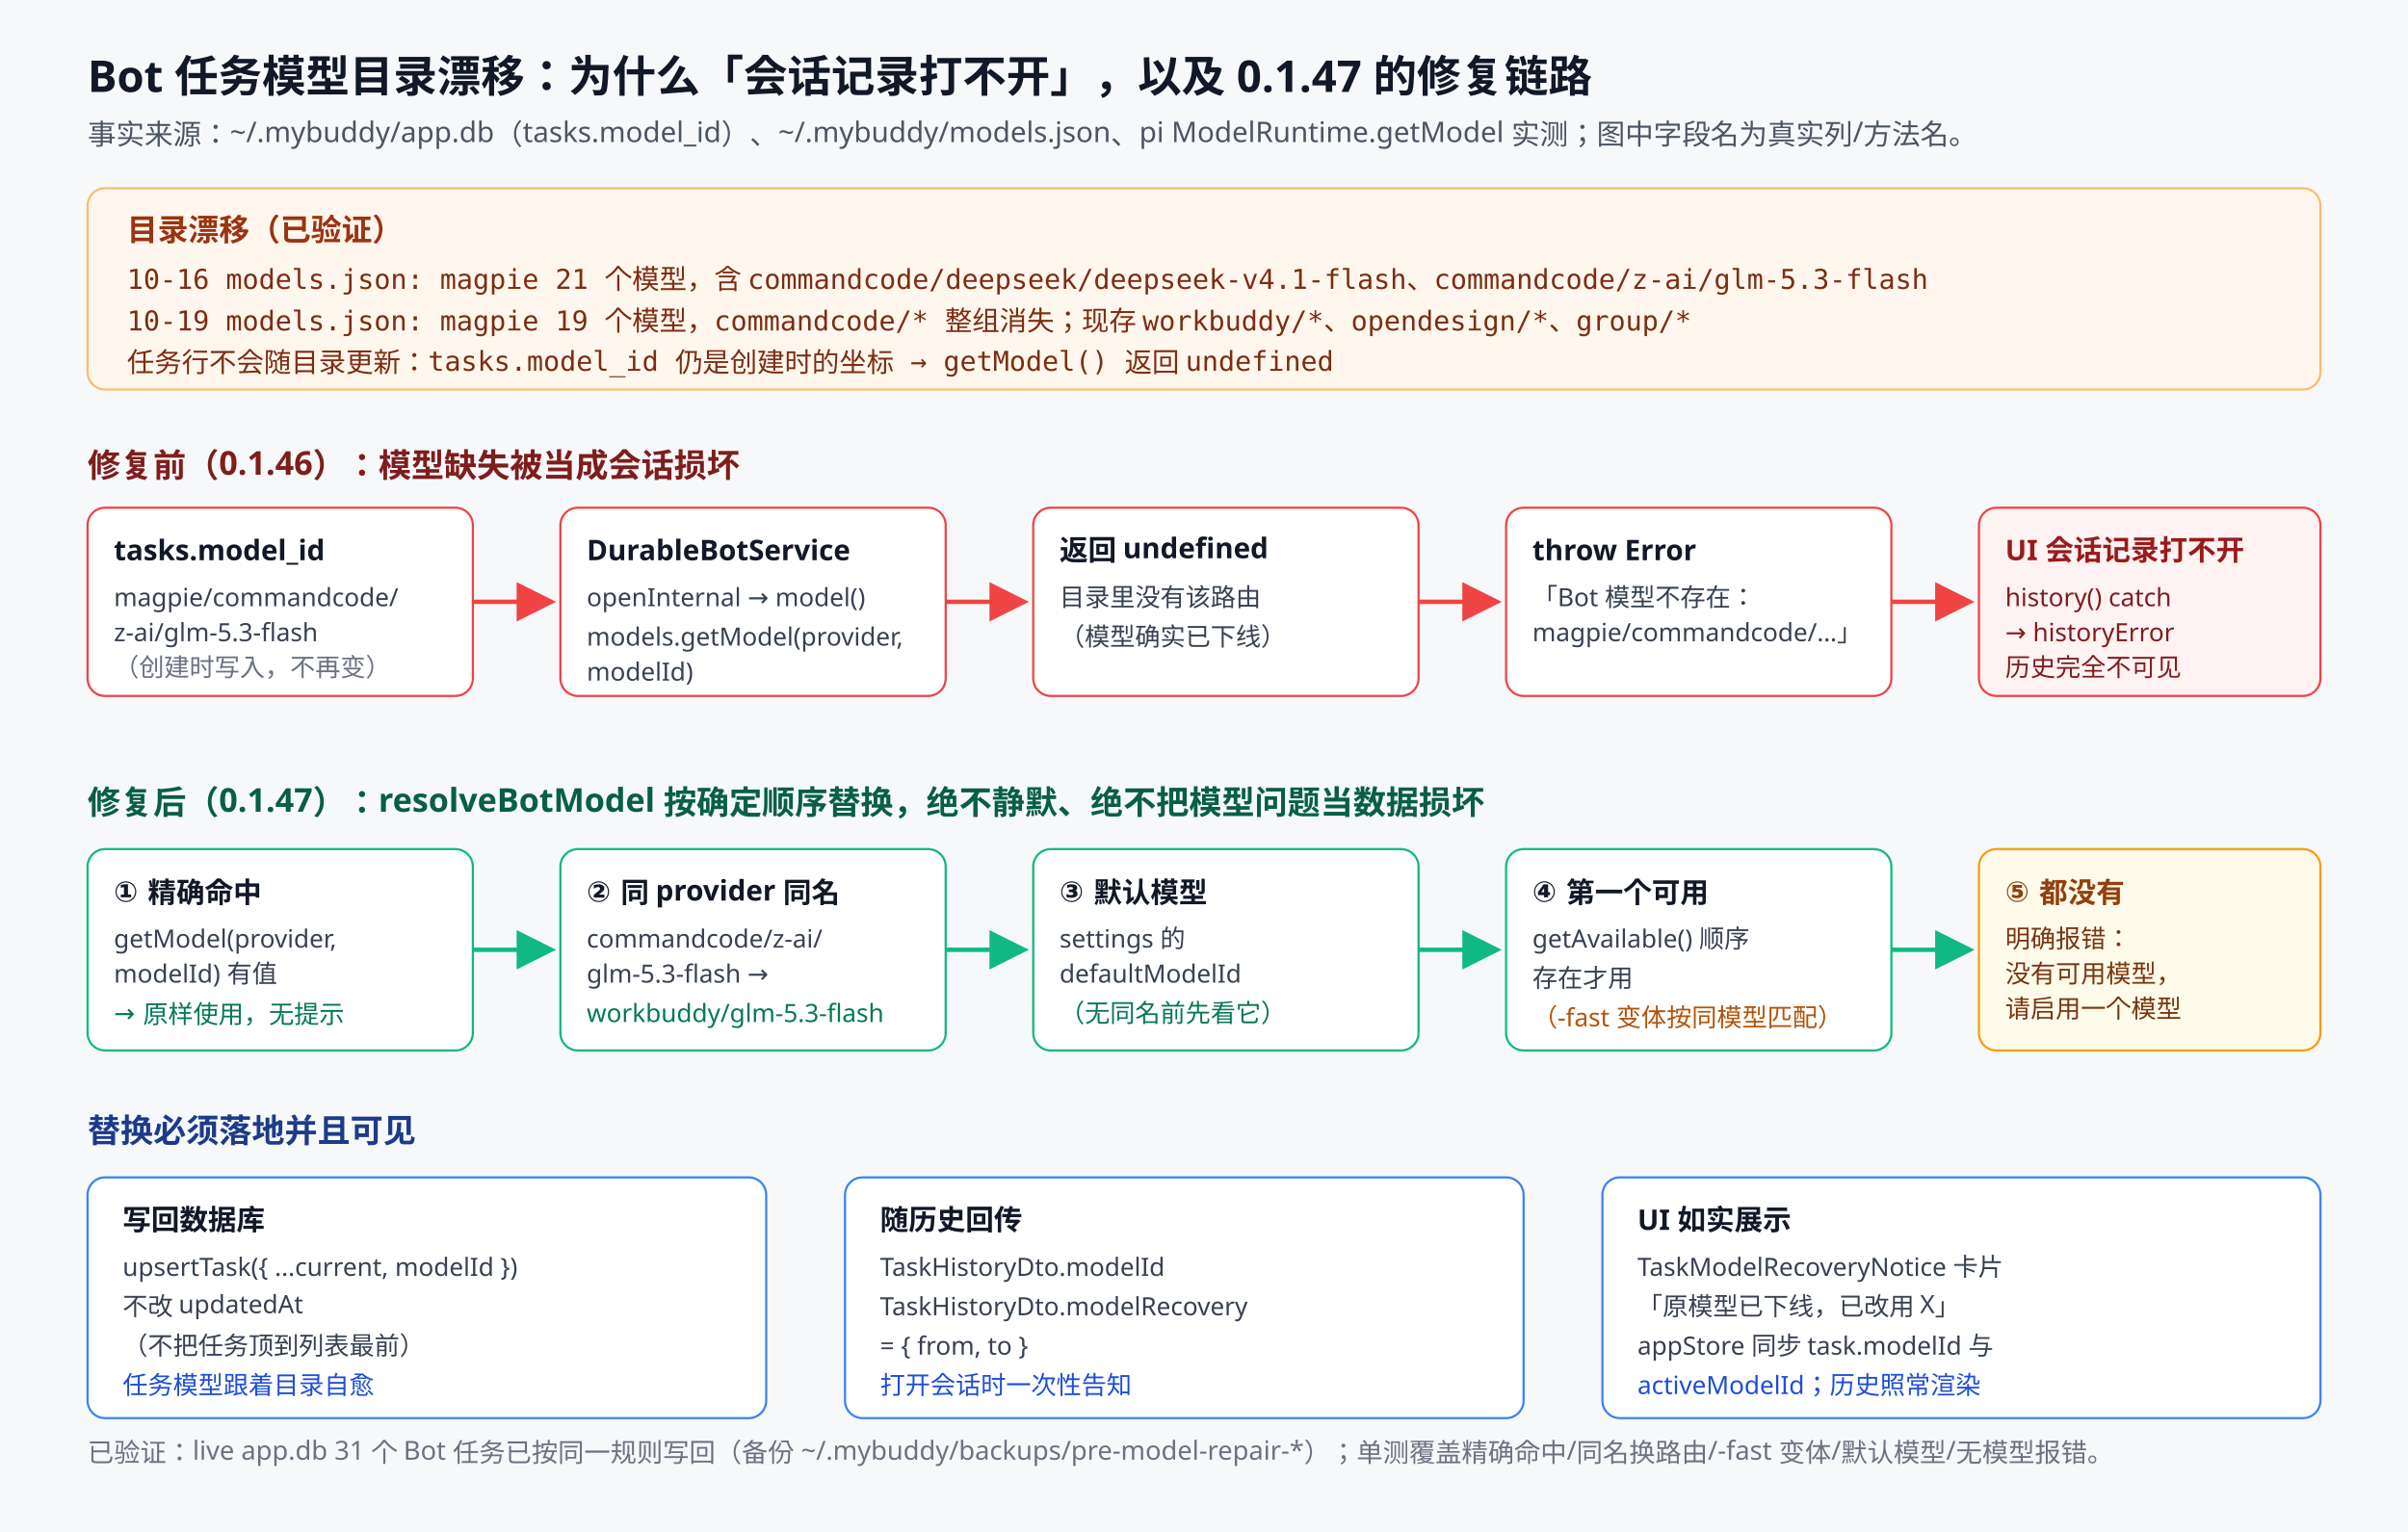
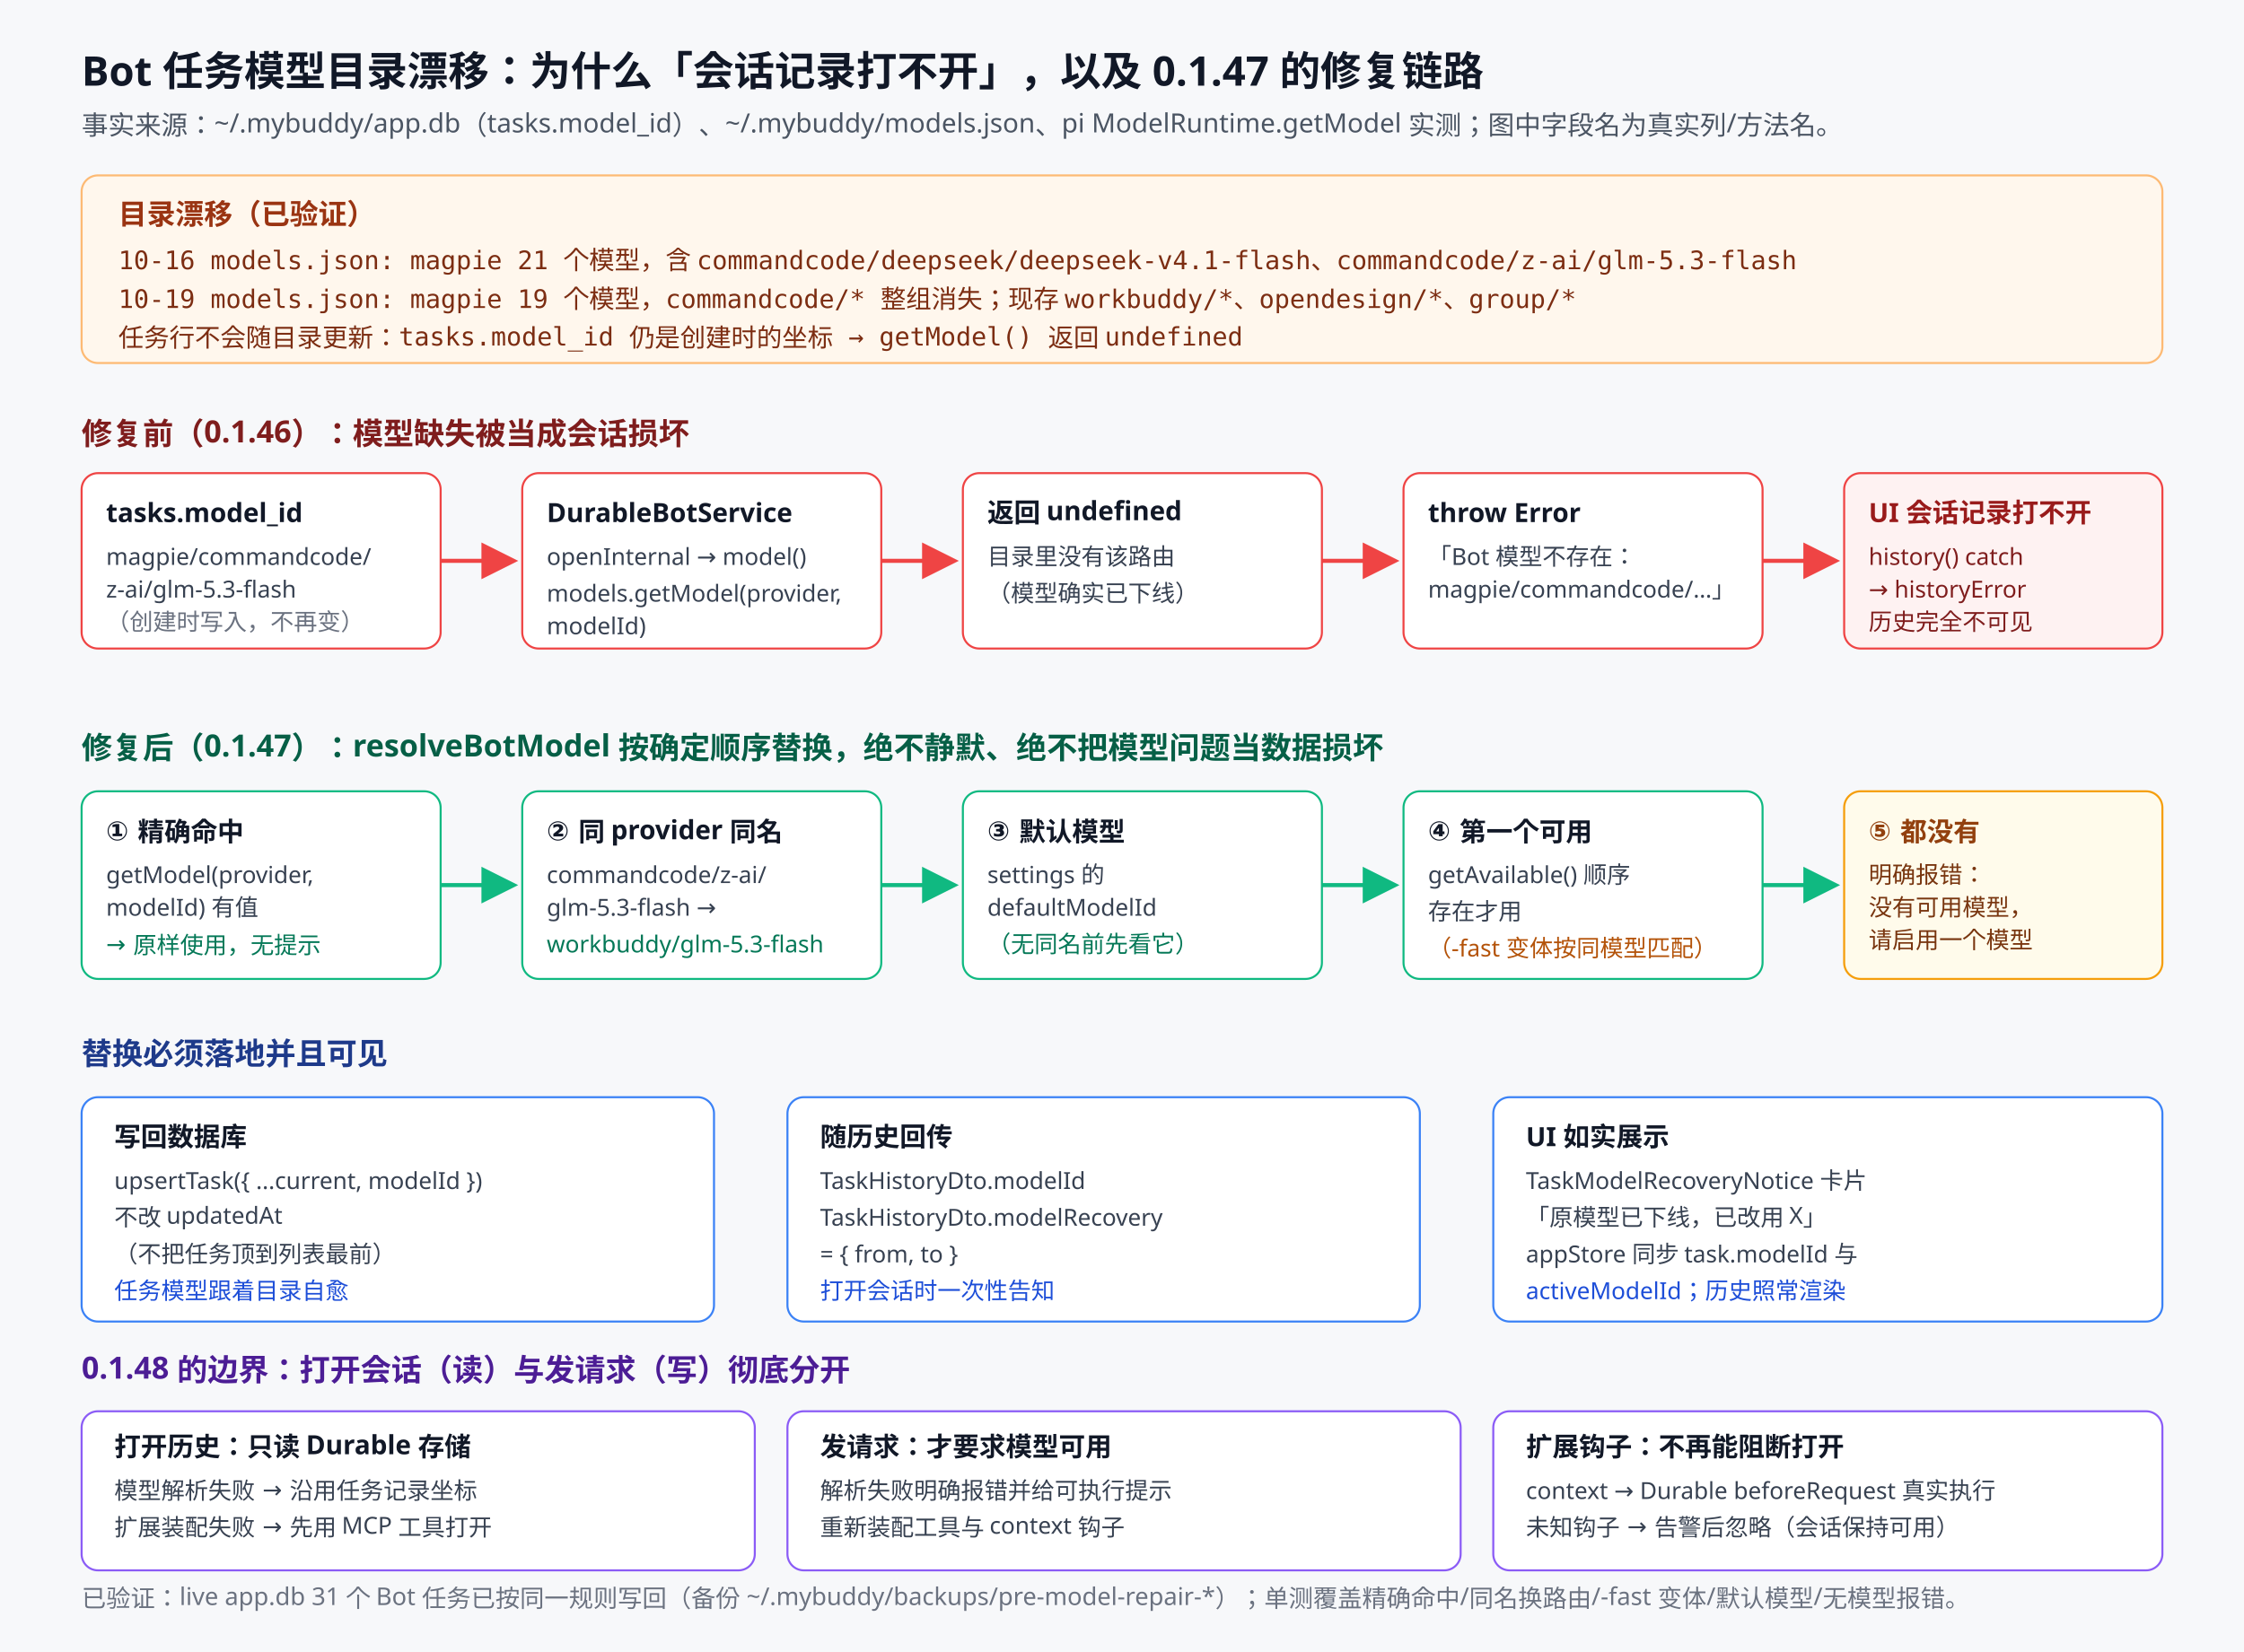
- <svg xmlns="http://www.w3.org/2000/svg" viewBox="0 0 1100 700" width="1100" height="700" role="img" aria-label="Bot 任务模型目录漂移：修复前后的打开链路">
-   <rect x="0" y="0" width="1100" height="700" fill="#f7f8fa" />
+ <svg xmlns="http://www.w3.org/2000/svg" viewBox="0 0 1100 810" width="1100" height="810" role="img" aria-label="Bot 任务模型目录漂移：修复前后的打开链路">
+   <rect x="0" y="0" width="1100" height="810" fill="#f7f8fa" />
  <text x="40" y="42" font-family="Segoe UI, 'Microsoft YaHei', sans-serif" font-size="20" font-weight="700" fill="#111827">Bot 任务模型目录漂移：为什么「会话记录打不开」，以及 0.1.47 的修复链路</text>
  <text x="40" y="66" font-family="Segoe UI, 'Microsoft YaHei', sans-serif" font-size="13" fill="#4b5563">事实来源：~/.mybuddy/app.db（tasks.model_id）、~/.mybuddy/models.json、pi ModelRuntime.getModel 实测；图中字段名为真实列/方法名。</text>
  <rect x="40" y="86" width="1020" height="92" rx="8" fill="#fff7ed" stroke="#fdba74" />
  <text x="58" y="110" font-family="Segoe UI, 'Microsoft YaHei', sans-serif" font-size="14" font-weight="700" fill="#9a3412">目录漂移（已验证）</text>
  <text x="58" y="132" font-family="Consolas, monospace" font-size="12.5" fill="#7c2d12">10-16 models.json: magpie 21 个模型，含 commandcode/deepseek/deepseek-v4.1-flash、commandcode/z-ai/glm-5.3-flash</text>
  <text x="58" y="151" font-family="Consolas, monospace" font-size="12.5" fill="#7c2d12">10-19 models.json: magpie 19 个模型，commandcode/* 整组消失；现存 workbuddy/*、opendesign/*、group/*</text>
  <text x="58" y="170" font-family="Consolas, monospace" font-size="12.5" fill="#7c2d12">任务行不会随目录更新：tasks.model_id 仍是创建时的坐标 → getModel() 返回 undefined</text>
  <text x="40" y="218" font-family="Segoe UI, 'Microsoft YaHei', sans-serif" font-size="15" font-weight="700" fill="#7f1d1d">修复前（0.1.46）：模型缺失被当成会话损坏</text>
  <g font-family="Segoe UI, 'Microsoft YaHei', sans-serif">
    <rect x="40" y="232" width="176" height="86" rx="8" fill="#ffffff" stroke="#ef4444" />
    <text x="52" y="256" font-size="13" font-weight="700" fill="#111827">tasks.model_id</text>
    <text x="52" y="277" font-size="11.5" fill="#374151">magpie/commandcode/</text>
    <text x="52" y="293" font-size="11.5" fill="#374151">z-ai/glm-5.3-flash</text>
    <text x="52" y="309" font-size="11.5" fill="#6b7280">（创建时写入，不再变）</text>
    <rect x="256" y="232" width="176" height="86" rx="8" fill="#ffffff" stroke="#ef4444" />
    <text x="268" y="256" font-size="13" font-weight="700" fill="#111827">DurableBotService</text>
    <text x="268" y="277" font-size="11.5" fill="#374151">openInternal → model()</text>
    <text x="268" y="295" font-size="11.5" fill="#374151">models.getModel(provider,</text>
    <text x="268" y="311" font-size="11.5" fill="#374151">modelId)</text>
    <rect x="472" y="232" width="176" height="86" rx="8" fill="#ffffff" stroke="#ef4444" />
    <text x="484" y="256" font-size="13" font-weight="700" fill="#111827">返回 undefined</text>
    <text x="484" y="277" font-size="11.5" fill="#374151">目录里没有该路由</text>
    <text x="484" y="295" font-size="11.5" fill="#374151">（模型确实已下线）</text>
    <rect x="688" y="232" width="176" height="86" rx="8" fill="#ffffff" stroke="#ef4444" />
    <text x="700" y="256" font-size="13" font-weight="700" fill="#111827">throw Error</text>
    <text x="700" y="277" font-size="11.5" fill="#374151">「Bot 模型不存在：</text>
    <text x="700" y="293" font-size="11.5" fill="#374151">magpie/commandcode/…」</text>
    <rect x="904" y="232" width="156" height="86" rx="8" fill="#fef2f2" stroke="#ef4444" />
    <text x="916" y="256" font-size="13" font-weight="700" fill="#991b1b">UI 会话记录打不开</text>
    <text x="916" y="277" font-size="11.5" fill="#7f1d1d">history() catch</text>
    <text x="916" y="293" font-size="11.5" fill="#7f1d1d">→ historyError</text>
    <text x="916" y="309" font-size="11.5" fill="#7f1d1d">历史完全不可见</text>
  </g>
  <g stroke="#ef4444" stroke-width="2" fill="none" marker-end="url(#arrowRed)">
    <path d="M216 275 H250" />
    <path d="M432 275 H466" />
    <path d="M648 275 H682" />
    <path d="M864 275 H898" />
  </g>
  <text x="40" y="372" font-family="Segoe UI, 'Microsoft YaHei', sans-serif" font-size="15" font-weight="700" fill="#065f46">修复后（0.1.47）：resolveBotModel 按确定顺序替换，绝不静默、绝不把模型问题当数据损坏</text>
  <g font-family="Segoe UI, 'Microsoft YaHei', sans-serif">
    <rect x="40" y="388" width="176" height="92" rx="8" fill="#ffffff" stroke="#10b981" />
    <text x="52" y="412" font-size="13" font-weight="700" fill="#111827">① 精确命中</text>
    <text x="52" y="433" font-size="11.5" fill="#374151">getModel(provider,</text>
    <text x="52" y="449" font-size="11.5" fill="#374151">modelId) 有值</text>
    <text x="52" y="467" font-size="11.5" fill="#047857">→ 原样使用，无提示</text>
    <rect x="256" y="388" width="176" height="92" rx="8" fill="#ffffff" stroke="#10b981" />
    <text x="268" y="412" font-size="13" font-weight="700" fill="#111827">② 同 provider 同名</text>
    <text x="268" y="433" font-size="11.5" fill="#374151">commandcode/z-ai/</text>
    <text x="268" y="449" font-size="11.5" fill="#374151">glm-5.3-flash →</text>
    <text x="268" y="467" font-size="11.5" fill="#047857">workbuddy/glm-5.3-flash</text>
    <rect x="472" y="388" width="176" height="92" rx="8" fill="#ffffff" stroke="#10b981" />
    <text x="484" y="412" font-size="13" font-weight="700" fill="#111827">③ 默认模型</text>
    <text x="484" y="433" font-size="11.5" fill="#374151">settings 的</text>
    <text x="484" y="449" font-size="11.5" fill="#374151">defaultModelId</text>
    <text x="484" y="467" font-size="11.5" fill="#047857">（无同名前先看它）</text>
    <rect x="688" y="388" width="176" height="92" rx="8" fill="#ffffff" stroke="#10b981" />
    <text x="700" y="412" font-size="13" font-weight="700" fill="#111827">④ 第一个可用</text>
    <text x="700" y="433" font-size="11.5" fill="#374151">getAvailable() 顺序</text>
    <text x="700" y="451" font-size="11.5" fill="#374151">存在才用</text>
    <text x="700" y="469" font-size="11.5" fill="#b45309">（-fast 变体按同模型匹配）</text>
    <rect x="904" y="388" width="156" height="92" rx="8" fill="#fffbeb" stroke="#f59e0b" />
    <text x="916" y="412" font-size="13" font-weight="700" fill="#92400e">⑤ 都没有</text>
    <text x="916" y="433" font-size="11.5" fill="#78350f">明确报错：</text>
    <text x="916" y="449" font-size="11.5" fill="#78350f">没有可用模型，</text>
    <text x="916" y="465" font-size="11.5" fill="#78350f">请启用一个模型</text>
  </g>
  <g stroke="#10b981" stroke-width="2" fill="none" marker-end="url(#arrowGreen)">
    <path d="M216 434 H250" />
    <path d="M432 434 H466" />
    <path d="M648 434 H682" />
    <path d="M864 434 H898" />
  </g>
  <text x="40" y="522" font-family="Segoe UI, 'Microsoft YaHei', sans-serif" font-size="15" font-weight="700" fill="#1e3a8a">替换必须落地并且可见</text>
  <g font-family="Segoe UI, 'Microsoft YaHei', sans-serif">
    <rect x="40" y="538" width="310" height="110" rx="8" fill="#ffffff" stroke="#3b82f6" />
    <text x="56" y="562" font-size="13" font-weight="700" fill="#111827">写回数据库</text>
    <text x="56" y="583" font-size="11.5" fill="#374151">upsertTask({ ...current, modelId })</text>
    <text x="56" y="601" font-size="11.5" fill="#374151">不改 updatedAt</text>
    <text x="56" y="619" font-size="11.5" fill="#374151">（不把任务顶到列表最前）</text>
    <text x="56" y="637" font-size="11.5" fill="#1d4ed8">任务模型跟着目录自愈</text>
    <rect x="386" y="538" width="310" height="110" rx="8" fill="#ffffff" stroke="#3b82f6" />
    <text x="402" y="562" font-size="13" font-weight="700" fill="#111827">随历史回传</text>
    <text x="402" y="583" font-size="11.5" fill="#374151">TaskHistoryDto.modelId</text>
    <text x="402" y="601" font-size="11.5" fill="#374151">TaskHistoryDto.modelRecovery</text>
    <text x="402" y="619" font-size="11.5" fill="#374151">= { from, to }</text>
    <text x="402" y="637" font-size="11.5" fill="#1d4ed8">打开会话时一次性告知</text>
    <rect x="732" y="538" width="328" height="110" rx="8" fill="#ffffff" stroke="#3b82f6" />
    <text x="748" y="562" font-size="13" font-weight="700" fill="#111827">UI 如实展示</text>
    <text x="748" y="583" font-size="11.5" fill="#374151">TaskModelRecoveryNotice 卡片</text>
    <text x="748" y="601" font-size="11.5" fill="#374151">「原模型已下线，已改用 X」</text>
    <text x="748" y="619" font-size="11.5" fill="#374151">appStore 同步 task.modelId 与</text>
    <text x="748" y="637" font-size="11.5" fill="#1d4ed8">activeModelId；历史照常渲染</text>
  </g>
-   <text x="40" y="668" font-family="Segoe UI, 'Microsoft YaHei', sans-serif" font-size="12" fill="#6b7280">已验证：live app.db 31 个 Bot 任务已按同一规则写回（备份 ~/.mybuddy/backups/pre-model-repair-*）；单测覆盖精确命中/同名换路由/-fast 变体/默认模型/无模型报错。</text>
+   <text x="40" y="788" font-family="Segoe UI, 'Microsoft YaHei', sans-serif" font-size="12" fill="#6b7280">已验证：live app.db 31 个 Bot 任务已按同一规则写回（备份 ~/.mybuddy/backups/pre-model-repair-*）；单测覆盖精确命中/同名换路由/-fast 变体/默认模型/无模型报错。</text>
+   <text x="40" y="676" font-family="Segoe UI, 'Microsoft YaHei', sans-serif" font-size="15" font-weight="700" fill="#4c1d95">0.1.48 的边界：打开会话（读）与发请求（写）彻底分开</text>
+   <g font-family="Segoe UI, 'Microsoft YaHei', sans-serif">
+     <rect x="40" y="692" width="330" height="78" rx="8" fill="#ffffff" stroke="#8b5cf6" />
+     <text x="56" y="714" font-size="13" font-weight="700" fill="#111827">打开历史：只读 Durable 存储</text>
+     <text x="56" y="735" font-size="11.5" fill="#374151">模型解析失败 → 沿用任务记录坐标</text>
+     <text x="56" y="753" font-size="11.5" fill="#374151">扩展装配失败 → 先用 MCP 工具打开</text>
+   </g>
+   <g font-family="Segoe UI, 'Microsoft YaHei', sans-serif">
+     <rect x="386" y="692" width="330" height="78" rx="8" fill="#ffffff" stroke="#8b5cf6" />
+     <text x="402" y="714" font-size="13" font-weight="700" fill="#111827">发请求：才要求模型可用</text>
+     <text x="402" y="735" font-size="11.5" fill="#374151">解析失败明确报错并给可执行提示</text>
+     <text x="402" y="753" font-size="11.5" fill="#374151">重新装配工具与 context 钩子</text>
+   </g>
+   <g font-family="Segoe UI, 'Microsoft YaHei', sans-serif">
+     <rect x="732" y="692" width="328" height="78" rx="8" fill="#ffffff" stroke="#8b5cf6" />
+     <text x="748" y="714" font-size="13" font-weight="700" fill="#111827">扩展钩子：不再能阻断打开</text>
+     <text x="748" y="735" font-size="11.5" fill="#374151">context → Durable beforeRequest 真实执行</text>
+     <text x="748" y="753" font-size="11.5" fill="#374151">未知钩子 → 告警后忽略（会话保持可用）</text>
+   </g>
  <defs>
    <marker id="arrowRed" markerWidth="9" markerHeight="9" refX="7" refY="4.5" orient="auto">
      <path d="M0 0 L9 4.5 L0 9 z" fill="#ef4444" />
    </marker>
    <marker id="arrowGreen" markerWidth="9" markerHeight="9" refX="7" refY="4.5" orient="auto">
      <path d="M0 0 L9 4.5 L0 9 z" fill="#10b981" />
    </marker>
  </defs>
</svg>
